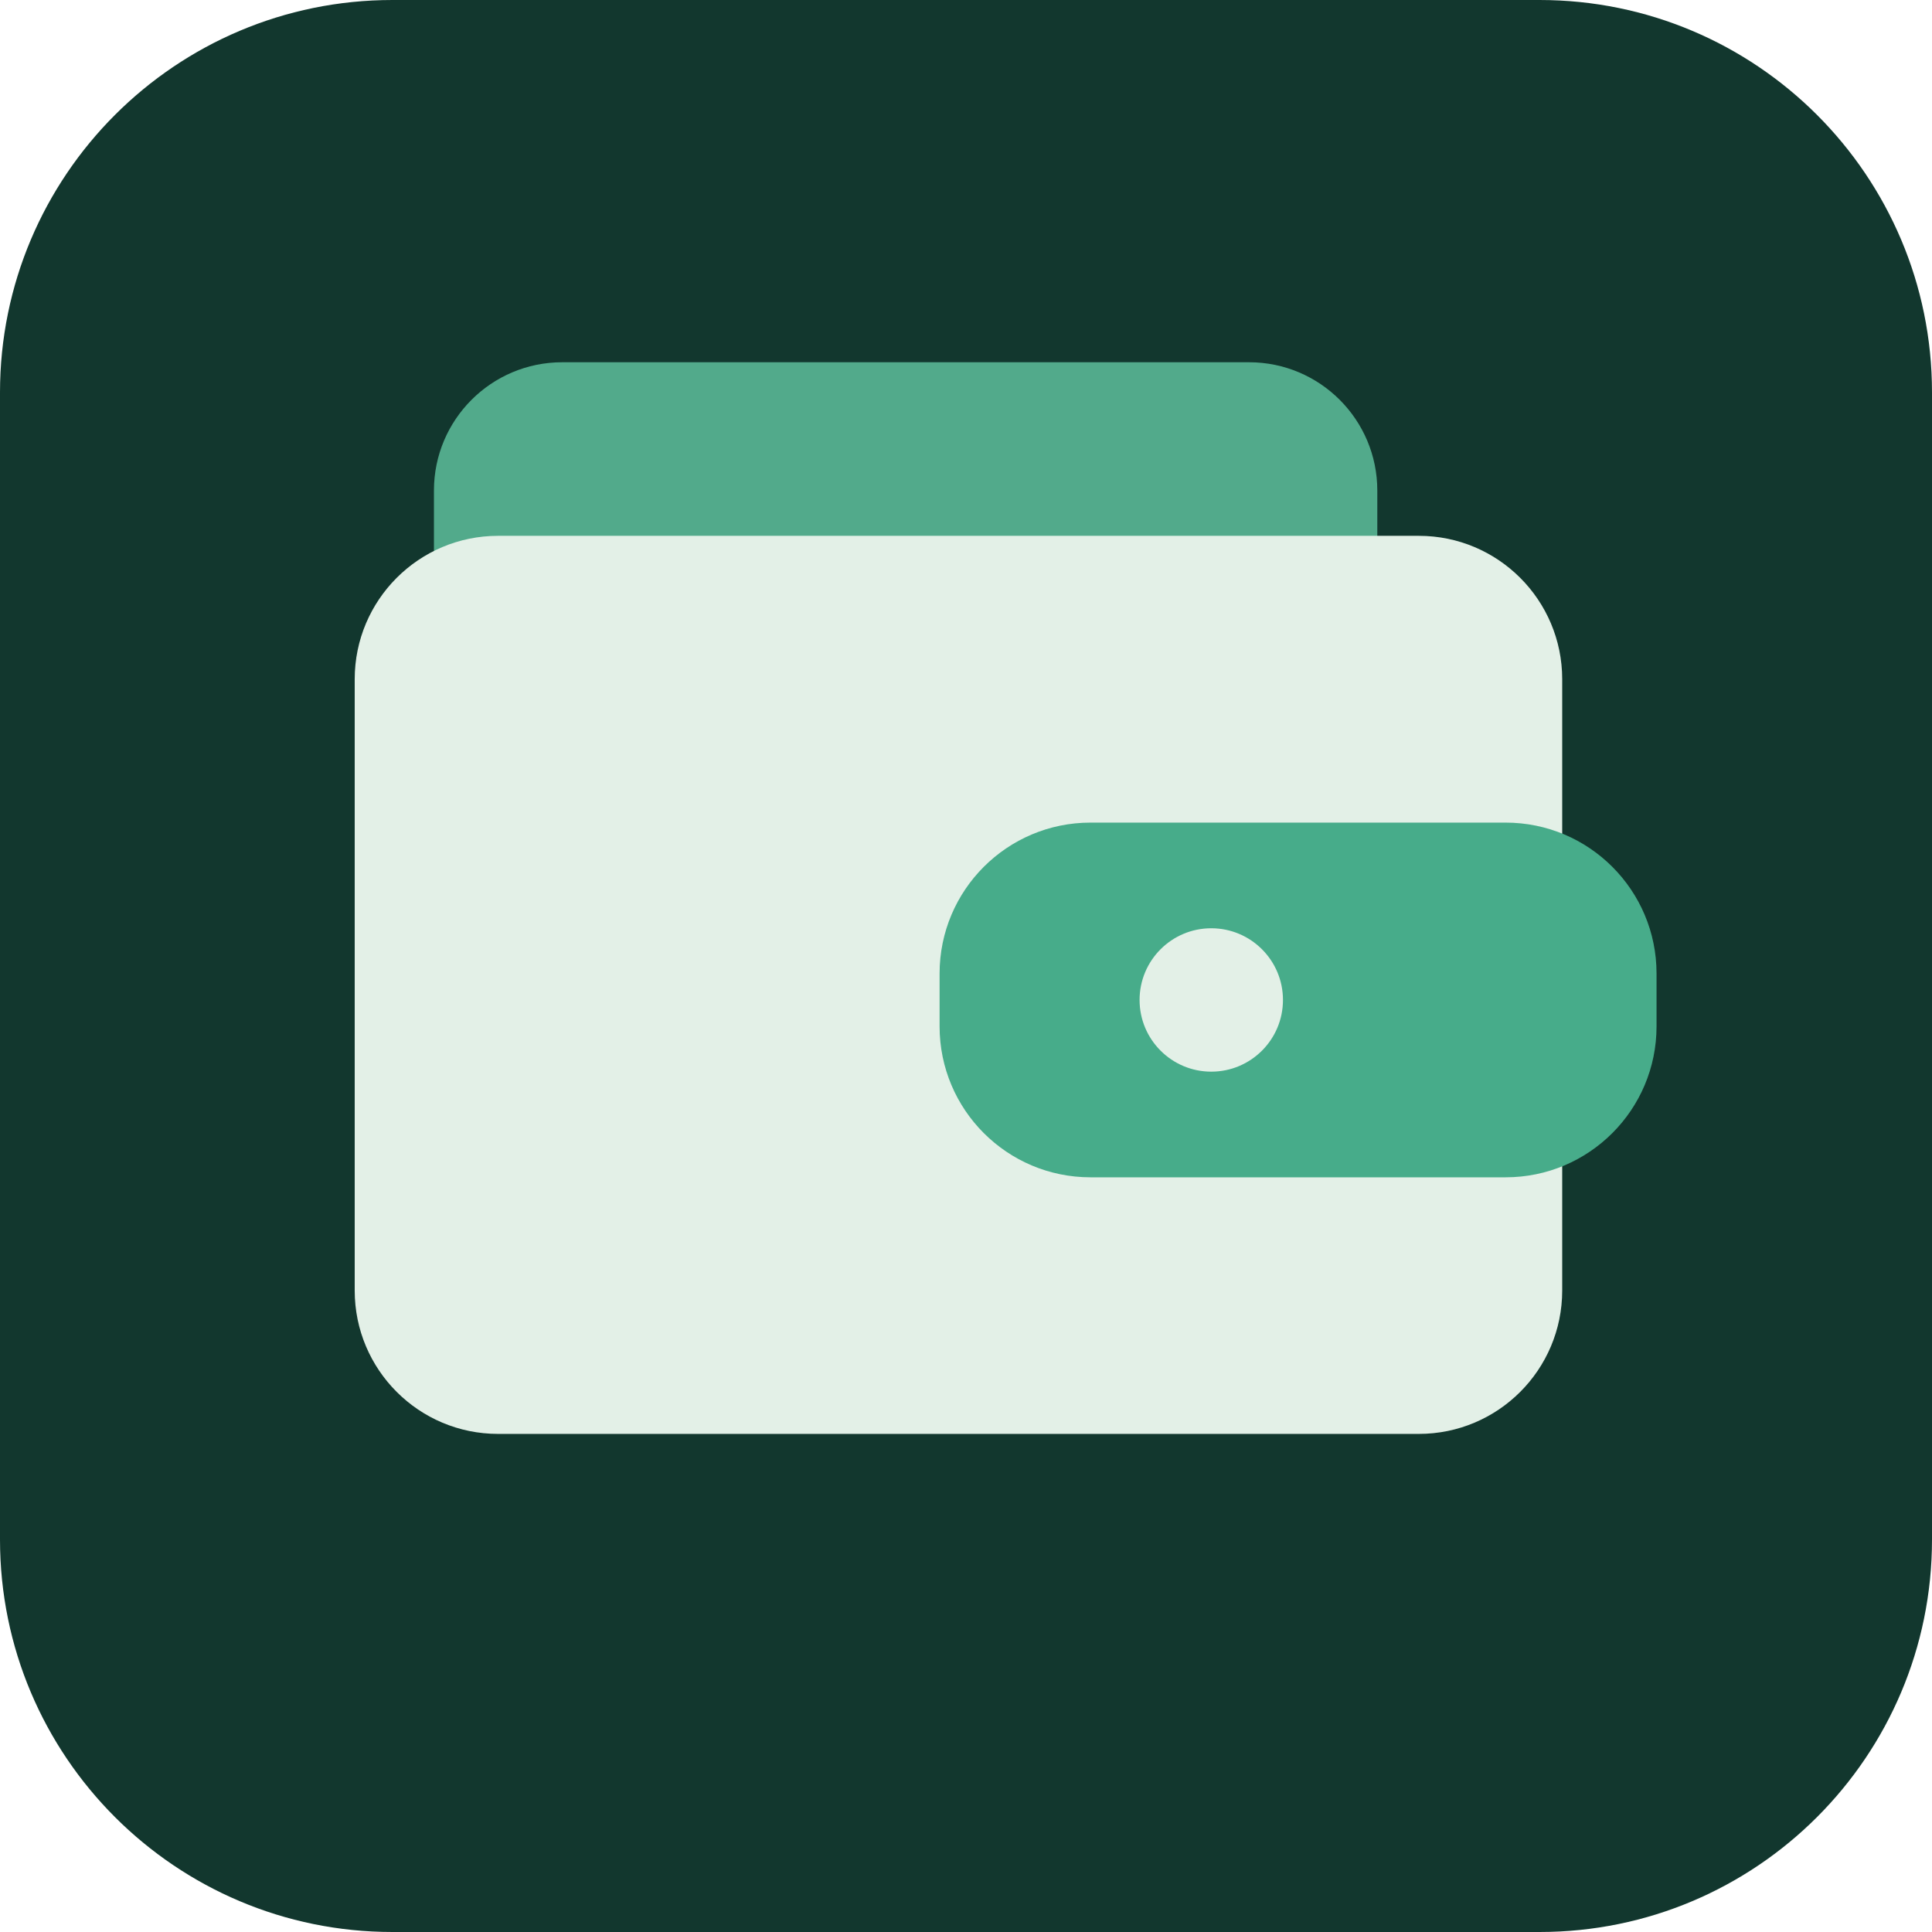
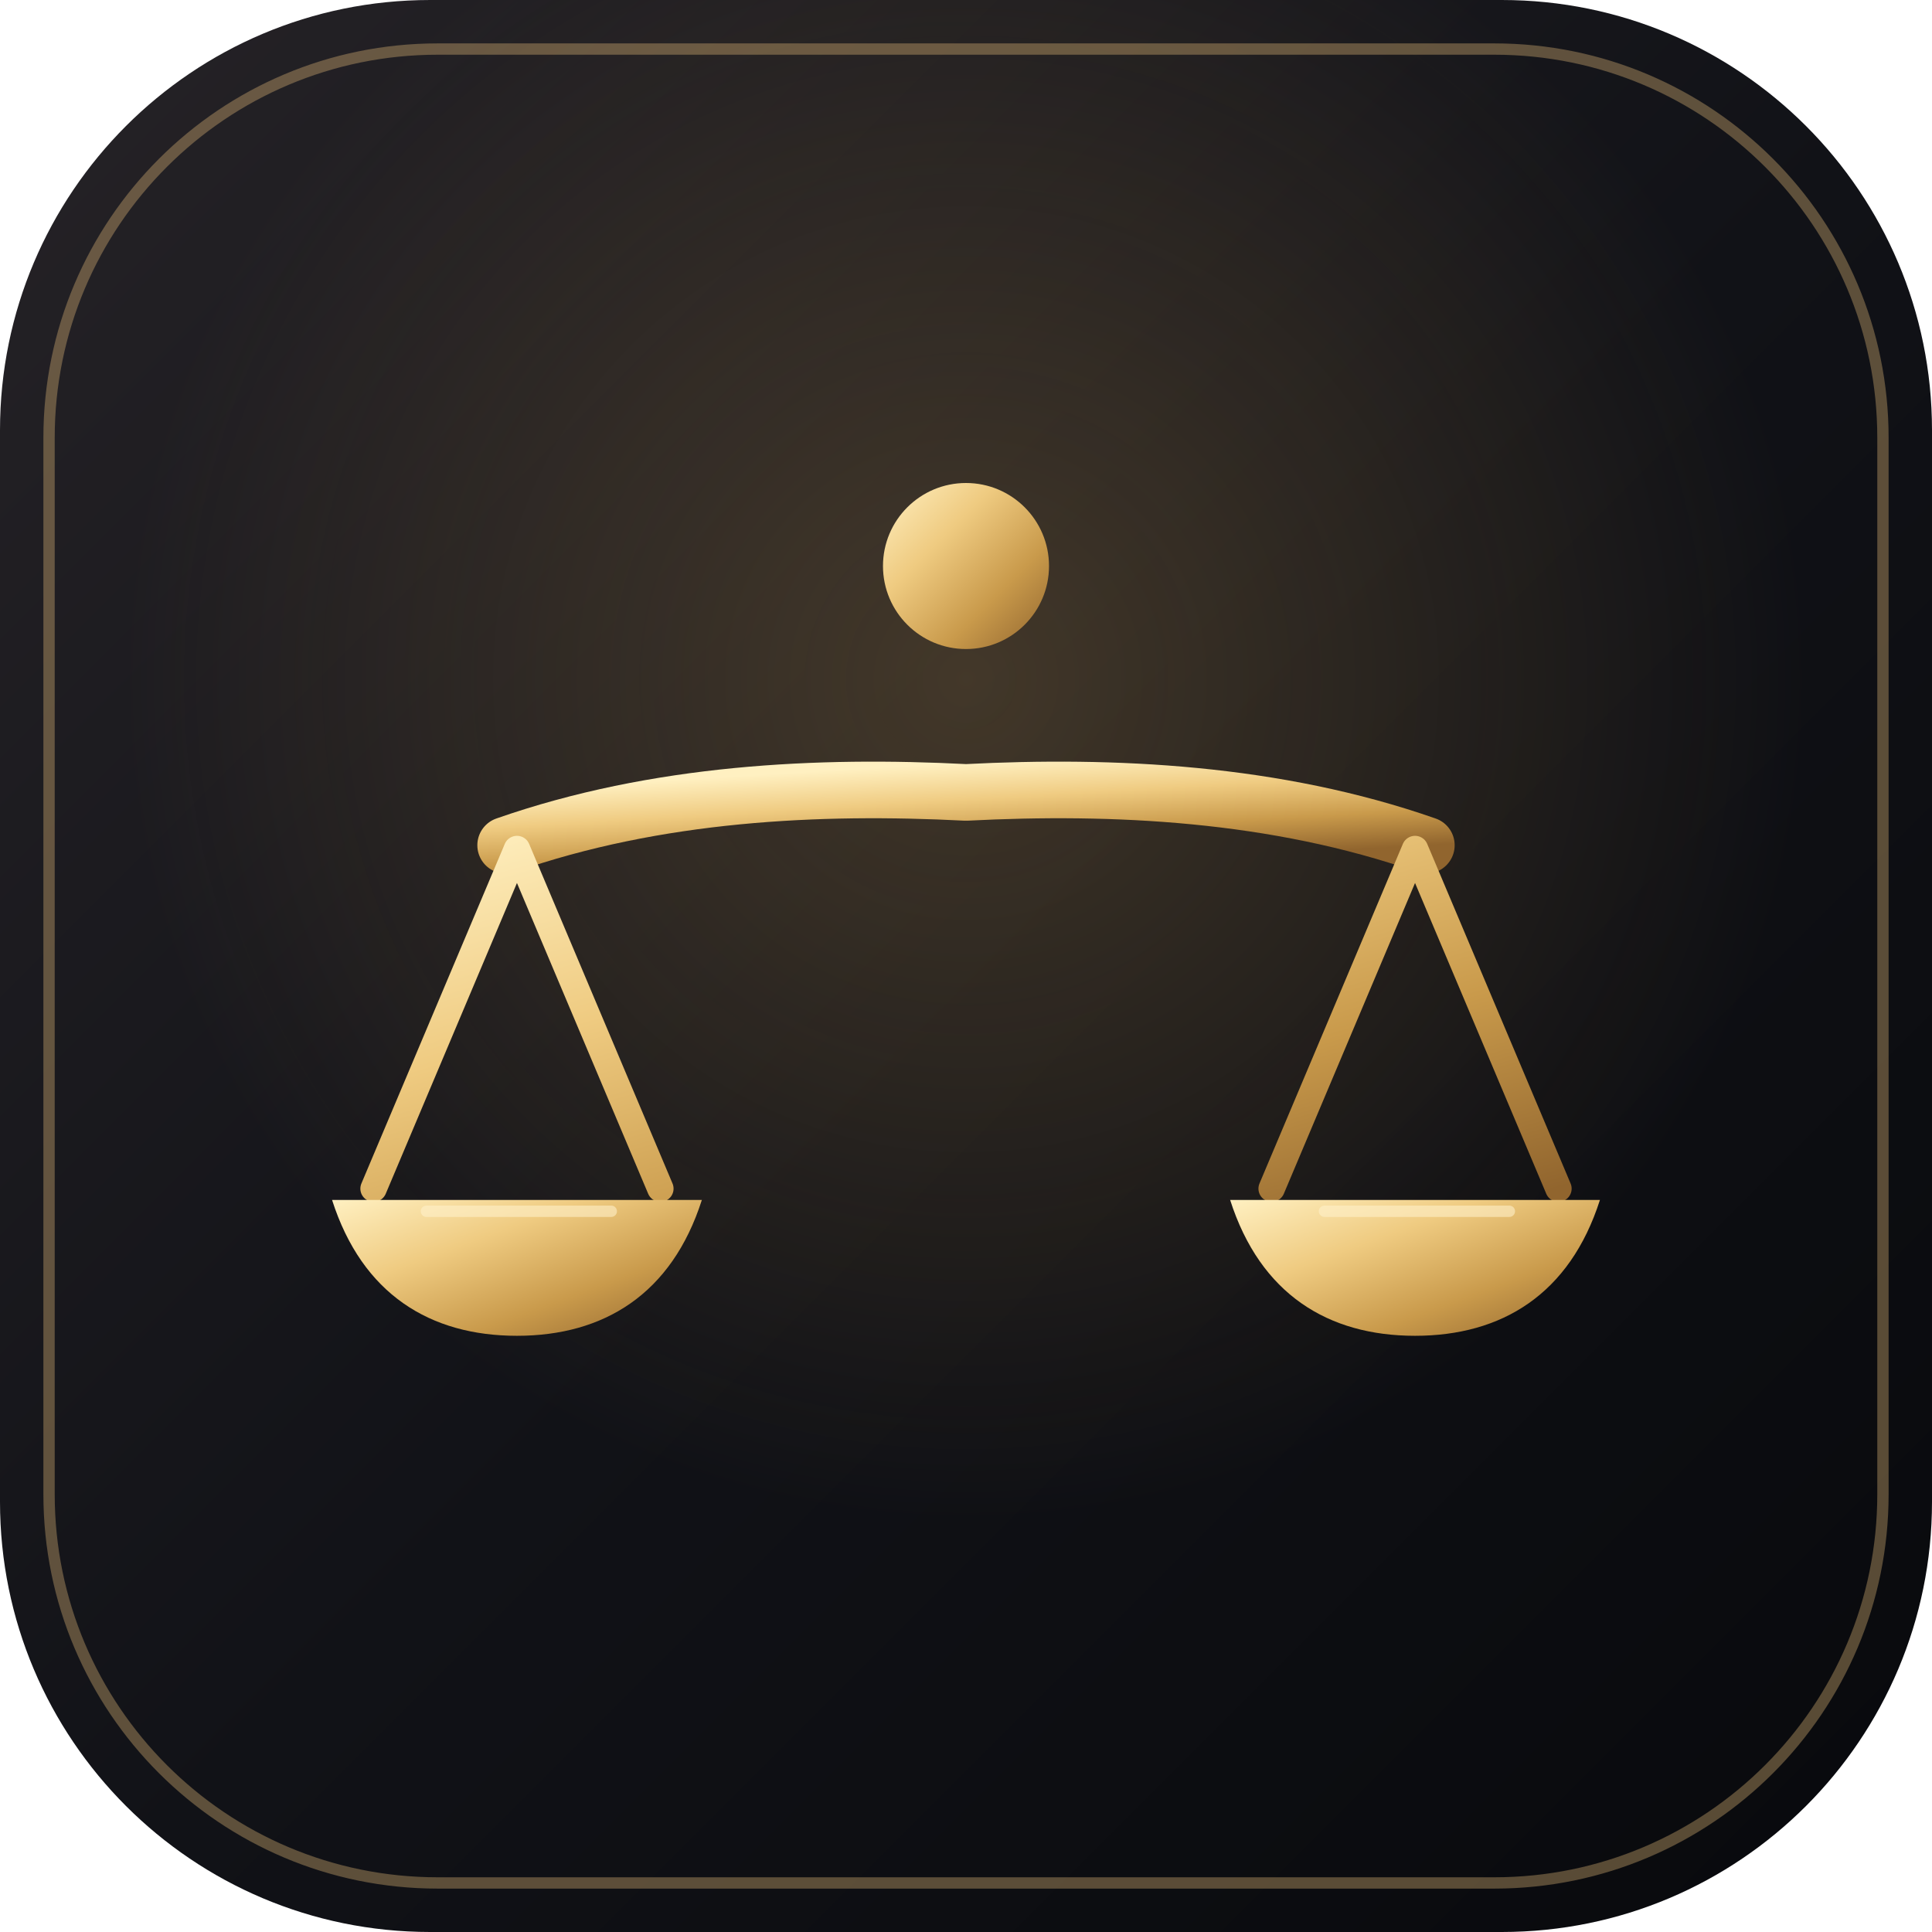
- <svg xmlns="http://www.w3.org/2000/svg" viewBox="0 0 512 512">
-   <rect width="512" height="512" rx="104" fill="#12372e" />
-   <rect x="115" y="96" width="250" height="220" rx="34" fill="#52aa8b" />
-   <rect x="94" y="142" width="320" height="238" rx="38" fill="#e3f0e7" />
-   <rect x="249" y="218" width="190" height="94" rx="40" fill="#47ac8a" />
-   <circle cx="321" cy="265" r="19" fill="#e3f0e7" />
+ <svg xmlns="http://www.w3.org/2000/svg" viewBox="0 0 512 512" role="img" aria-labelledby="title desc">
+   <defs>
+     <linearGradient id="bg" x1="0" x2="1" y1="0" y2="1">
+       <stop stop-color="#262327" />
+       <stop offset=".52" stop-color="#111217" />
+       <stop offset="1" stop-color="#08090c" />
+     </linearGradient>
+     <linearGradient id="gold" x1="0" y1="0" x2="1" y2="1">
+       <stop stop-color="#fff0c1" />
+       <stop offset=".34" stop-color="#efcb81" />
+       <stop offset=".68" stop-color="#c99a4b" />
+       <stop offset="1" stop-color="#91652e" />
+     </linearGradient>
+     <radialGradient id="glow">
+       <stop stop-color="#d5a65a" stop-opacity=".24" />
+       <stop offset="1" stop-color="#d5a65a" stop-opacity="0" />
+     </radialGradient>
+   </defs>
+   <rect width="512" height="512" rx="114" fill="url(#bg)" />
+   <circle cx="256" cy="180" r="224" fill="url(#glow)" />
+   <rect x="13" y="13" width="486" height="486" rx="103" fill="none" stroke="#e6bd7a" stroke-opacity=".36" stroke-width="3" />
+   <g fill="none" stroke="url(#gold)" stroke-linecap="round" stroke-linejoin="round">
+     <path d="M256 176V372" stroke-width="24" />
+     <path d="M134 224C174 210 217 208 256 210C295 208 338 210 378 224" stroke-width="15" />
+     <path d="M137 225L99 315M137 225L175 315M375 225L337 315M375 225L413 315" stroke-width="7" />
+     <path d="M206 382H306" stroke-width="15" />
+   </g>
+   <circle cx="256" cy="150" r="22" fill="url(#gold)" />
+   <path d="M88 318H186C178 343 160 354 137 354C114 354 96 343 88 318Z" fill="url(#gold)" />
+   <path d="M326 318H424C416 343 398 354 375 354C352 354 334 343 326 318Z" fill="url(#gold)" />
+   <path d="M113 321H162M351 321H400" fill="none" stroke="#fff2cb" stroke-opacity=".58" stroke-width="3" stroke-linecap="round" />
</svg>
